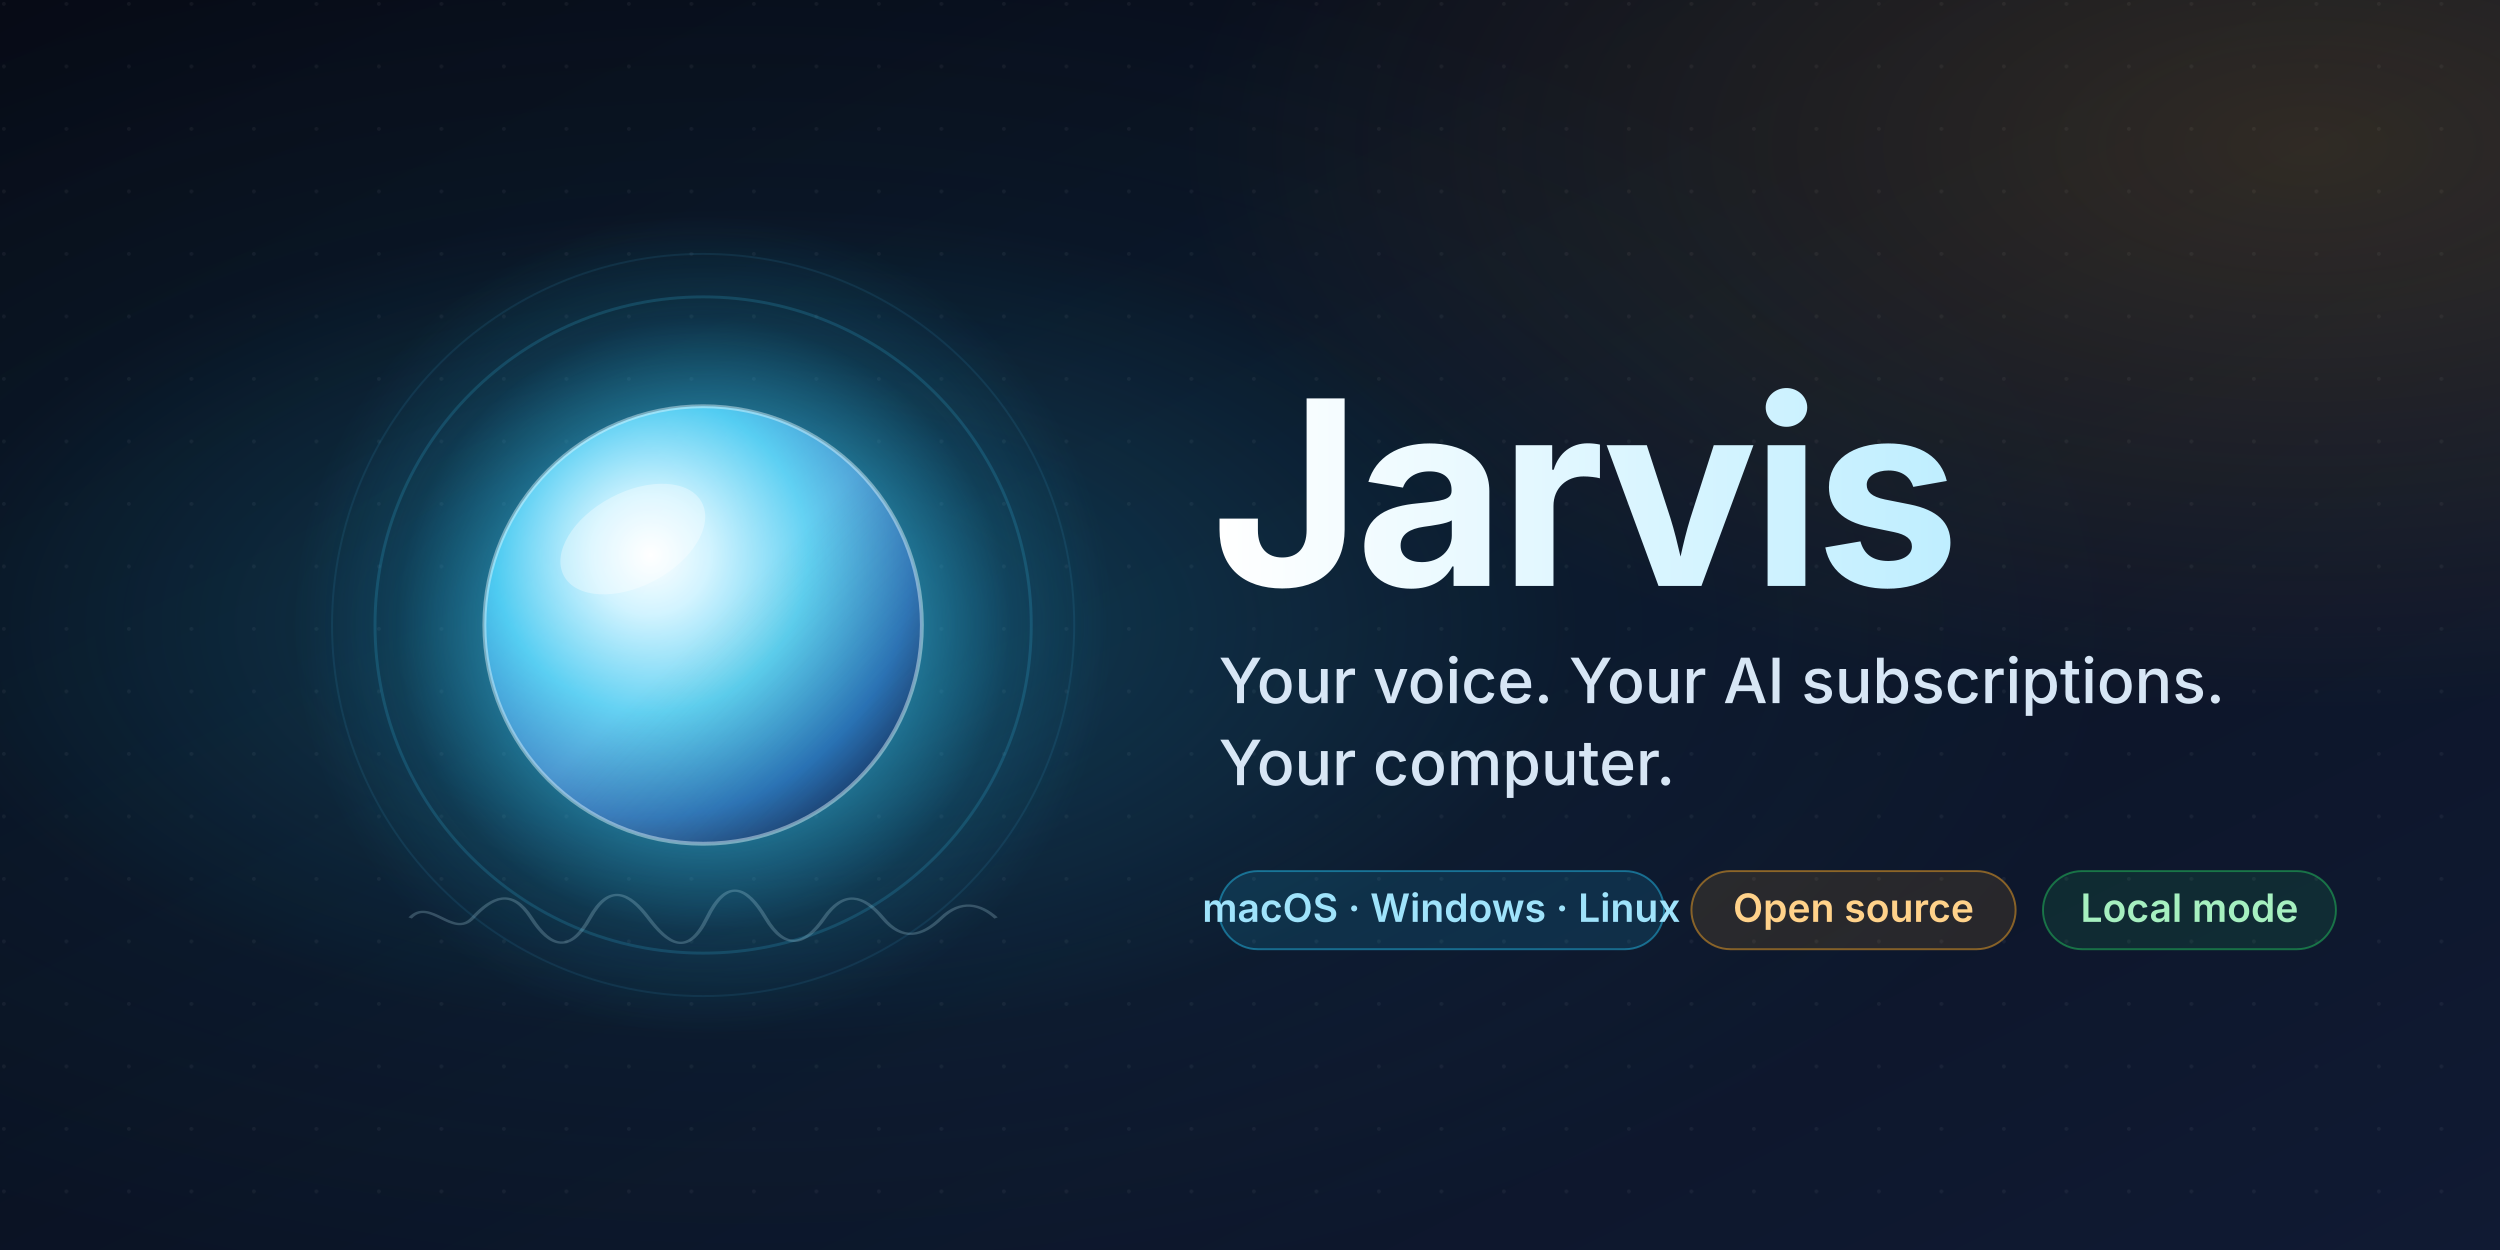
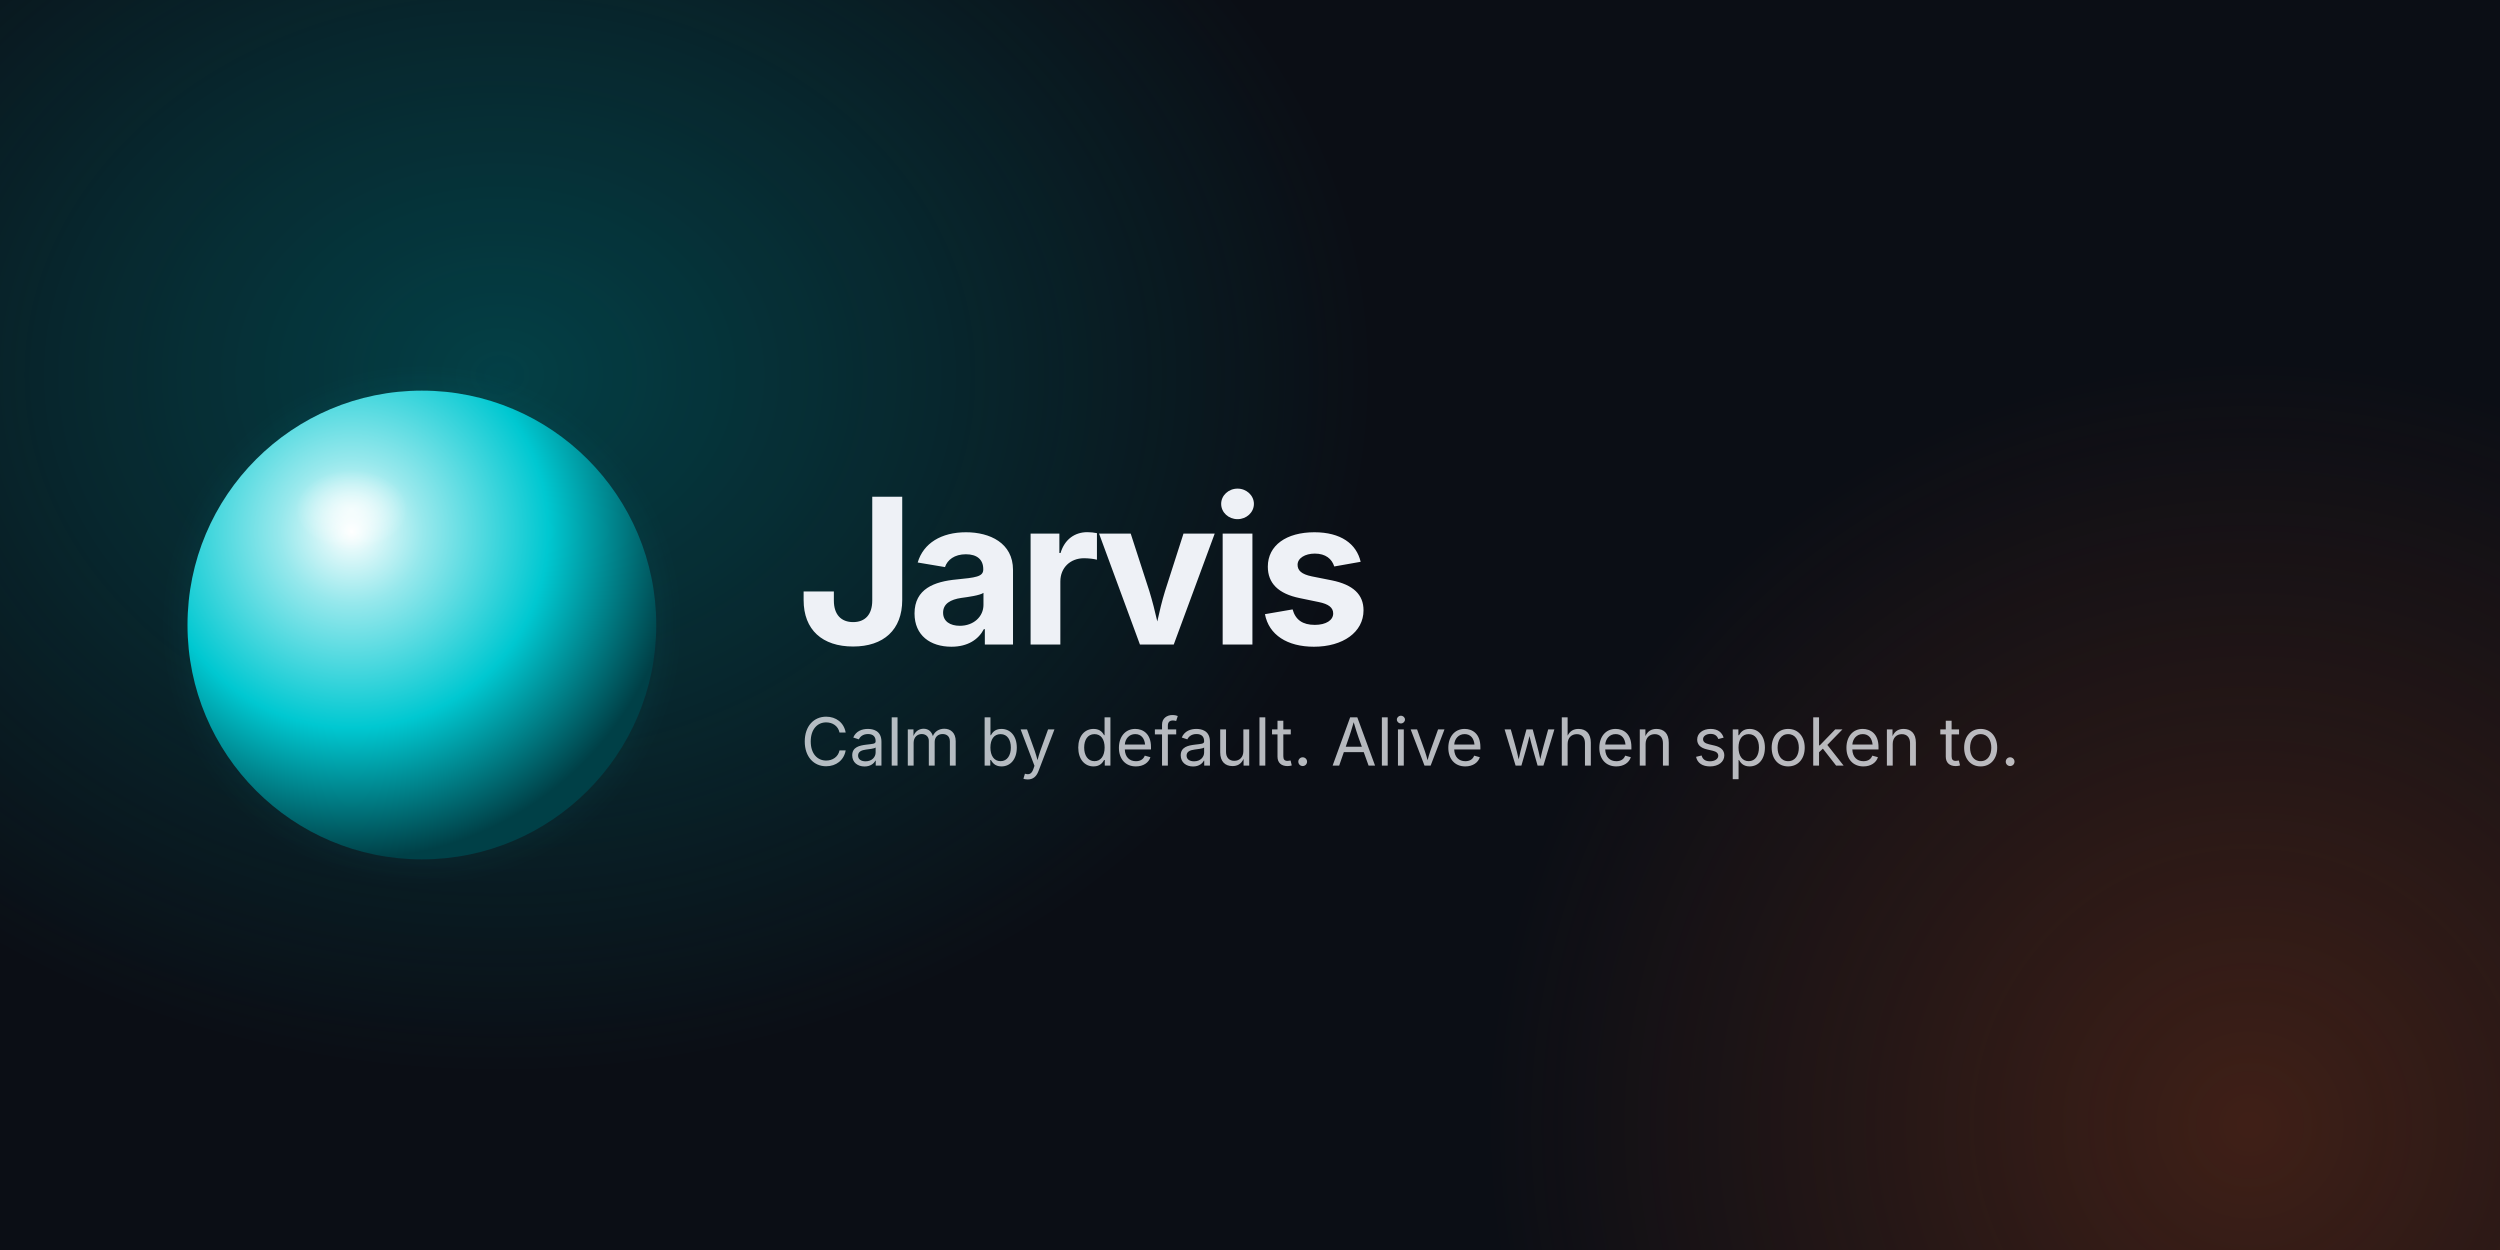
<svg xmlns="http://www.w3.org/2000/svg" width="1280" height="640" viewBox="0 0 1280 640" role="img" aria-labelledby="title desc">
  <defs>
-     <linearGradient id="bg" x1="0" y1="0" x2="1" y2="1">
-       <stop offset="0" stop-color="#070b16" />
-       <stop offset="0.55" stop-color="#0b1426" />
-       <stop offset="1" stop-color="#101a33" />
-     </linearGradient>
-     <radialGradient id="haze" cx="0.3" cy="0.5" r="0.55">
-       <stop offset="0" stop-color="#22b8e6" stop-opacity="0.28" />
-       <stop offset="0.6" stop-color="#22b8e6" stop-opacity="0.04" />
-       <stop offset="1" stop-color="#22b8e6" stop-opacity="0" />
+     <radialGradient id="haze" gradientUnits="userSpaceOnUse" cx="256" cy="192" r="640" gradientTransform="translate(256 192) scale(1 0.8) translate(-256 -192)">
+       <stop offset="0" stop-color="#00555b" stop-opacity="0.7" />
+       <stop offset="0.7" stop-color="#00555b" stop-opacity="0" />
    </radialGradient>
-     <radialGradient id="ember" cx="0.92" cy="0.12" r="0.45">
-       <stop offset="0" stop-color="#f5a524" stop-opacity="0.16" />
-       <stop offset="1" stop-color="#f5a524" stop-opacity="0" />
+     <radialGradient id="ember" gradientUnits="userSpaceOnUse" cx="1152" cy="576" r="560">
+       <stop offset="0" stop-color="#733119" stop-opacity="0.5" />
+       <stop offset="0.7" stop-color="#733119" stop-opacity="0" />
    </radialGradient>
-     <radialGradient id="orbCore" cx="0.38" cy="0.34" r="0.75">
+     <radialGradient id="glow" cx="50%" cy="50%" r="50%">
+       <stop offset="0" stop-color="#00bfc9" stop-opacity="0.55" />
+       <stop offset="0.65" stop-color="#00bfc9" stop-opacity="0" />
+     </radialGradient>
+     <radialGradient id="core" cx="35%" cy="30%" r="70%">
      <stop offset="0" stop-color="#ffffff" />
-       <stop offset="0.18" stop-color="#c8f1ff" />
-       <stop offset="0.48" stop-color="#3cc6f0" />
-       <stop offset="0.8" stop-color="#1468b8" />
-       <stop offset="1" stop-color="#0b2a5c" />
+       <stop offset="0.22" stop-color="#96e8ec" />
+       <stop offset="0.6" stop-color="#00c8d1" />
+       <stop offset="1" stop-color="#004047" />
    </radialGradient>
-     <radialGradient id="orbGlow" cx="0.5" cy="0.5" r="0.5">
-       <stop offset="0.45" stop-color="#3cc6f0" stop-opacity="0.55" />
-       <stop offset="0.75" stop-color="#22b8e6" stop-opacity="0.12" />
-       <stop offset="1" stop-color="#22b8e6" stop-opacity="0" />
+     <radialGradient id="hi" cx="50%" cy="50%" r="50%">
+       <stop offset="0" stop-color="#ffffff" stop-opacity="0.75" />
+       <stop offset="0.7" stop-color="#ffffff" stop-opacity="0" />
    </radialGradient>
-     <linearGradient id="sweep" x1="0" y1="0" x2="1" y2="1">
-       <stop offset="0" stop-color="#ffffff" stop-opacity="0" />
-       <stop offset="0.5" stop-color="#ffffff" stop-opacity="0.35" />
-       <stop offset="1" stop-color="#f5a524" stop-opacity="0" />
-     </linearGradient>
-     <linearGradient id="word" x1="0" y1="0" x2="1" y2="0">
-       <stop offset="0" stop-color="#ffffff" />
-       <stop offset="1" stop-color="#bfeeff" />
-     </linearGradient>
-     <pattern id="dots" width="32" height="32" patternUnits="userSpaceOnUse">
-       <circle cx="2" cy="2" r="1" fill="#ffffff" fill-opacity="0.05" />
-     </pattern>
  </defs>
-   <rect width="1280" height="640" fill="url(#bg)" />
-   <rect width="1280" height="640" fill="url(#dots)" />
+   <rect width="1280" height="640" fill="#0b0e15" />
  <rect width="1280" height="640" fill="url(#haze)" />
  <rect width="1280" height="640" fill="url(#ember)" />
-   <g transform="translate(360 320)">
-     <circle r="210" fill="url(#orbGlow)" />
-     <circle r="168" fill="none" stroke="#3cc6f0" stroke-opacity="0.18" stroke-width="1.5" />
-     <circle r="190" fill="none" stroke="#3cc6f0" stroke-opacity="0.1" stroke-width="1" />
-     <path d="M -150 0 C -140 -18, -128 18, -118 0 S -98 -26, -88 0 S -68 30, -58 0 S -38 -22, -28 0 S -8 34, 2 0 S 22 -28, 32 0 S 52 24, 62 0 S 82 -20, 92 0 S 112 16, 122 0 S 142 -12, 150 0" fill="none" stroke="#c8f1ff" stroke-opacity="0.22" stroke-width="2" transform="translate(0 150) scale(1 0.6)" />
-     <circle r="112" fill="url(#orbCore)" />
-     <circle r="112" fill="url(#sweep)" opacity="0.6" />
-     <ellipse cx="-36" cy="-44" rx="40" ry="24" fill="#ffffff" fill-opacity="0.35" transform="rotate(-28 -36 -44)" />
-     <circle r="112" fill="none" stroke="#e6f9ff" stroke-opacity="0.45" stroke-width="2" />
-   </g>
-   <g font-family="Inter, 'Segoe UI', 'Helvetica Neue', Arial, sans-serif">
-     <text x="620" y="300" font-size="132" font-weight="700" letter-spacing="-3" fill="url(#word)">Jarvis</text>
-     <text x="624" y="360" font-size="32" font-weight="500" fill="#d7e6f5">Your voice. Your AI subscriptions.</text>
-     <text x="624" y="402" font-size="32" font-weight="500" fill="#d7e6f5">Your computer.</text>
-     <g font-size="20" font-weight="600">
-       <rect x="624" y="446" width="228" height="40" rx="20" fill="#22b8e6" fill-opacity="0.14" stroke="#22b8e6" stroke-opacity="0.5" />
-       <text x="738" y="472" text-anchor="middle" fill="#9fe3fb">macOS · Windows · Linux</text>
-       <rect x="866" y="446" width="166" height="40" rx="20" fill="#f5a524" fill-opacity="0.12" stroke="#f5a524" stroke-opacity="0.5" />
-       <text x="949" y="472" text-anchor="middle" fill="#ffd28a">Open source</text>
-       <rect x="1046" y="446" width="150" height="40" rx="20" fill="#22c55e" fill-opacity="0.12" stroke="#22c55e" stroke-opacity="0.5" />
-       <text x="1121" y="472" text-anchor="middle" fill="#a6f0c0">Local mode</text>
-     </g>
-   </g>
+   <circle cx="216" cy="320" r="204" fill="url(#glow)" opacity="0.75" />
+   <circle cx="216" cy="320" r="120" fill="url(#core)" />
+   <ellipse cx="180" cy="261" rx="41" ry="29" fill="url(#hi)" opacity="0.9" />
+   <text x="408" y="330" fill="#eef1f6" font-family="Inter, 'Inter Variable', system-ui, sans-serif" font-size="104" font-weight="650" letter-spacing="-4">Jarvis</text>
+   <text x="410" y="392" fill="#eef1f6" fill-opacity="0.75" font-family="Inter, 'Inter Variable', system-ui, sans-serif" font-size="34">Calm by default. Alive when spoken to.</text>
</svg>
